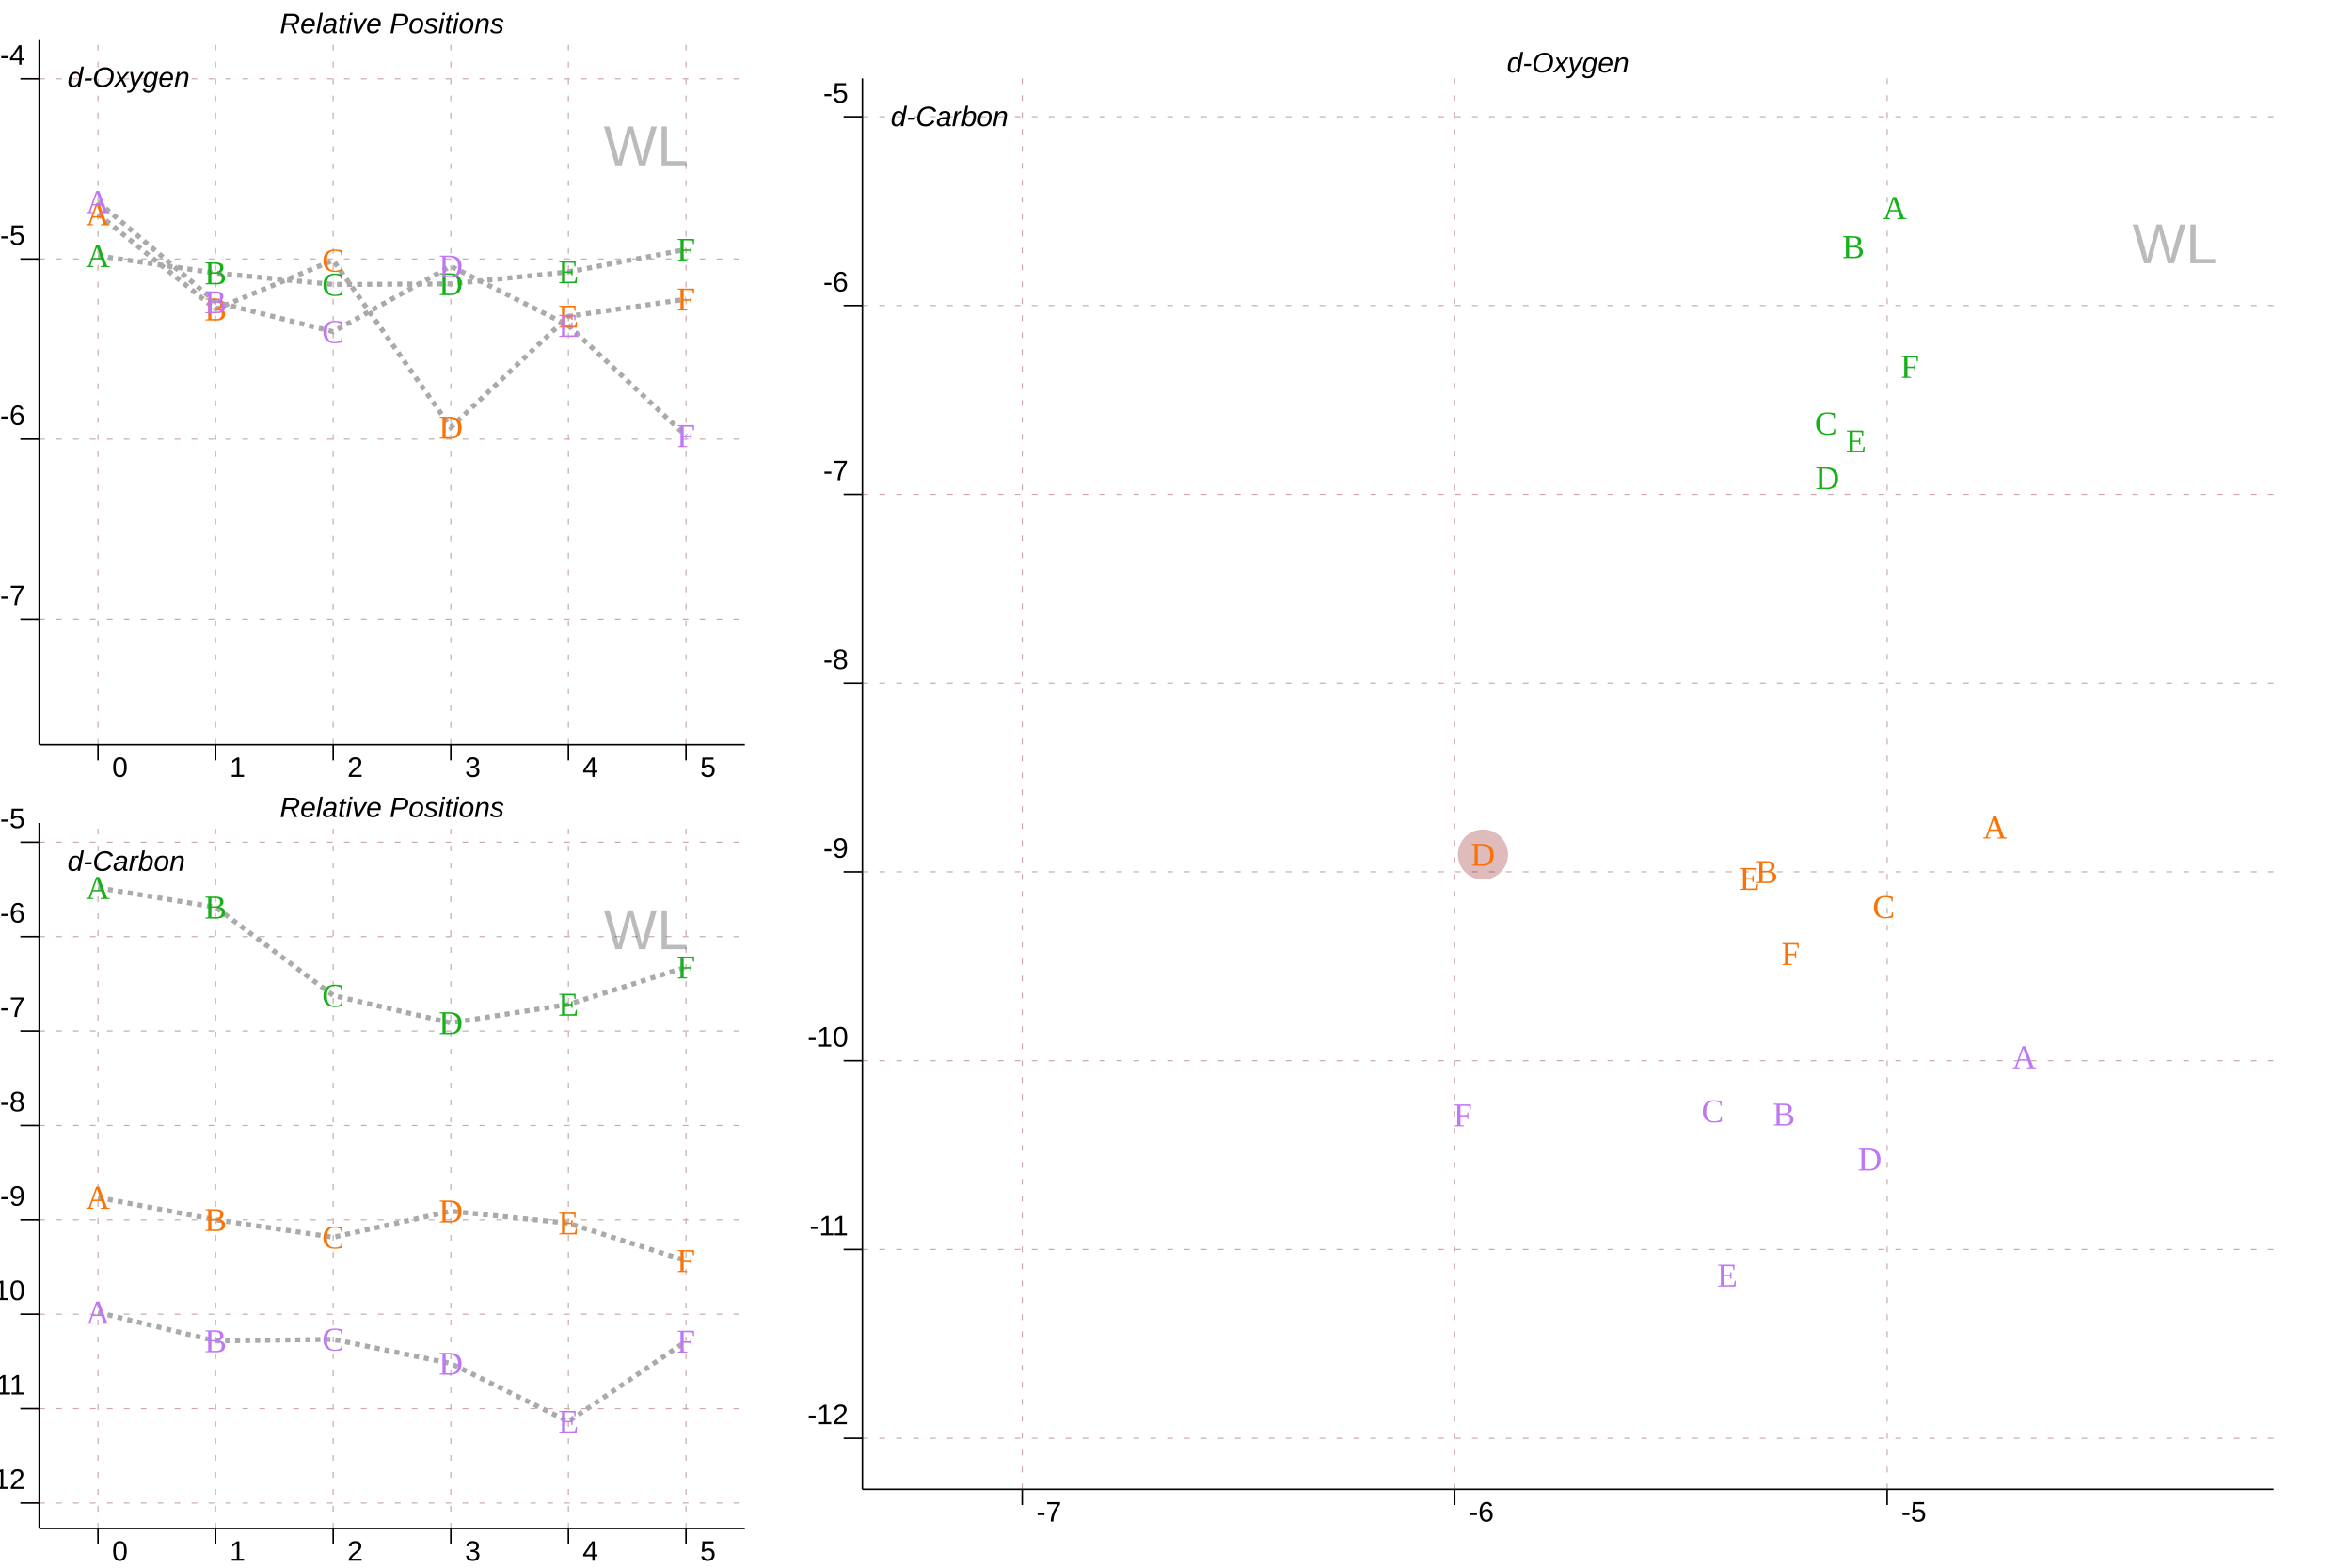
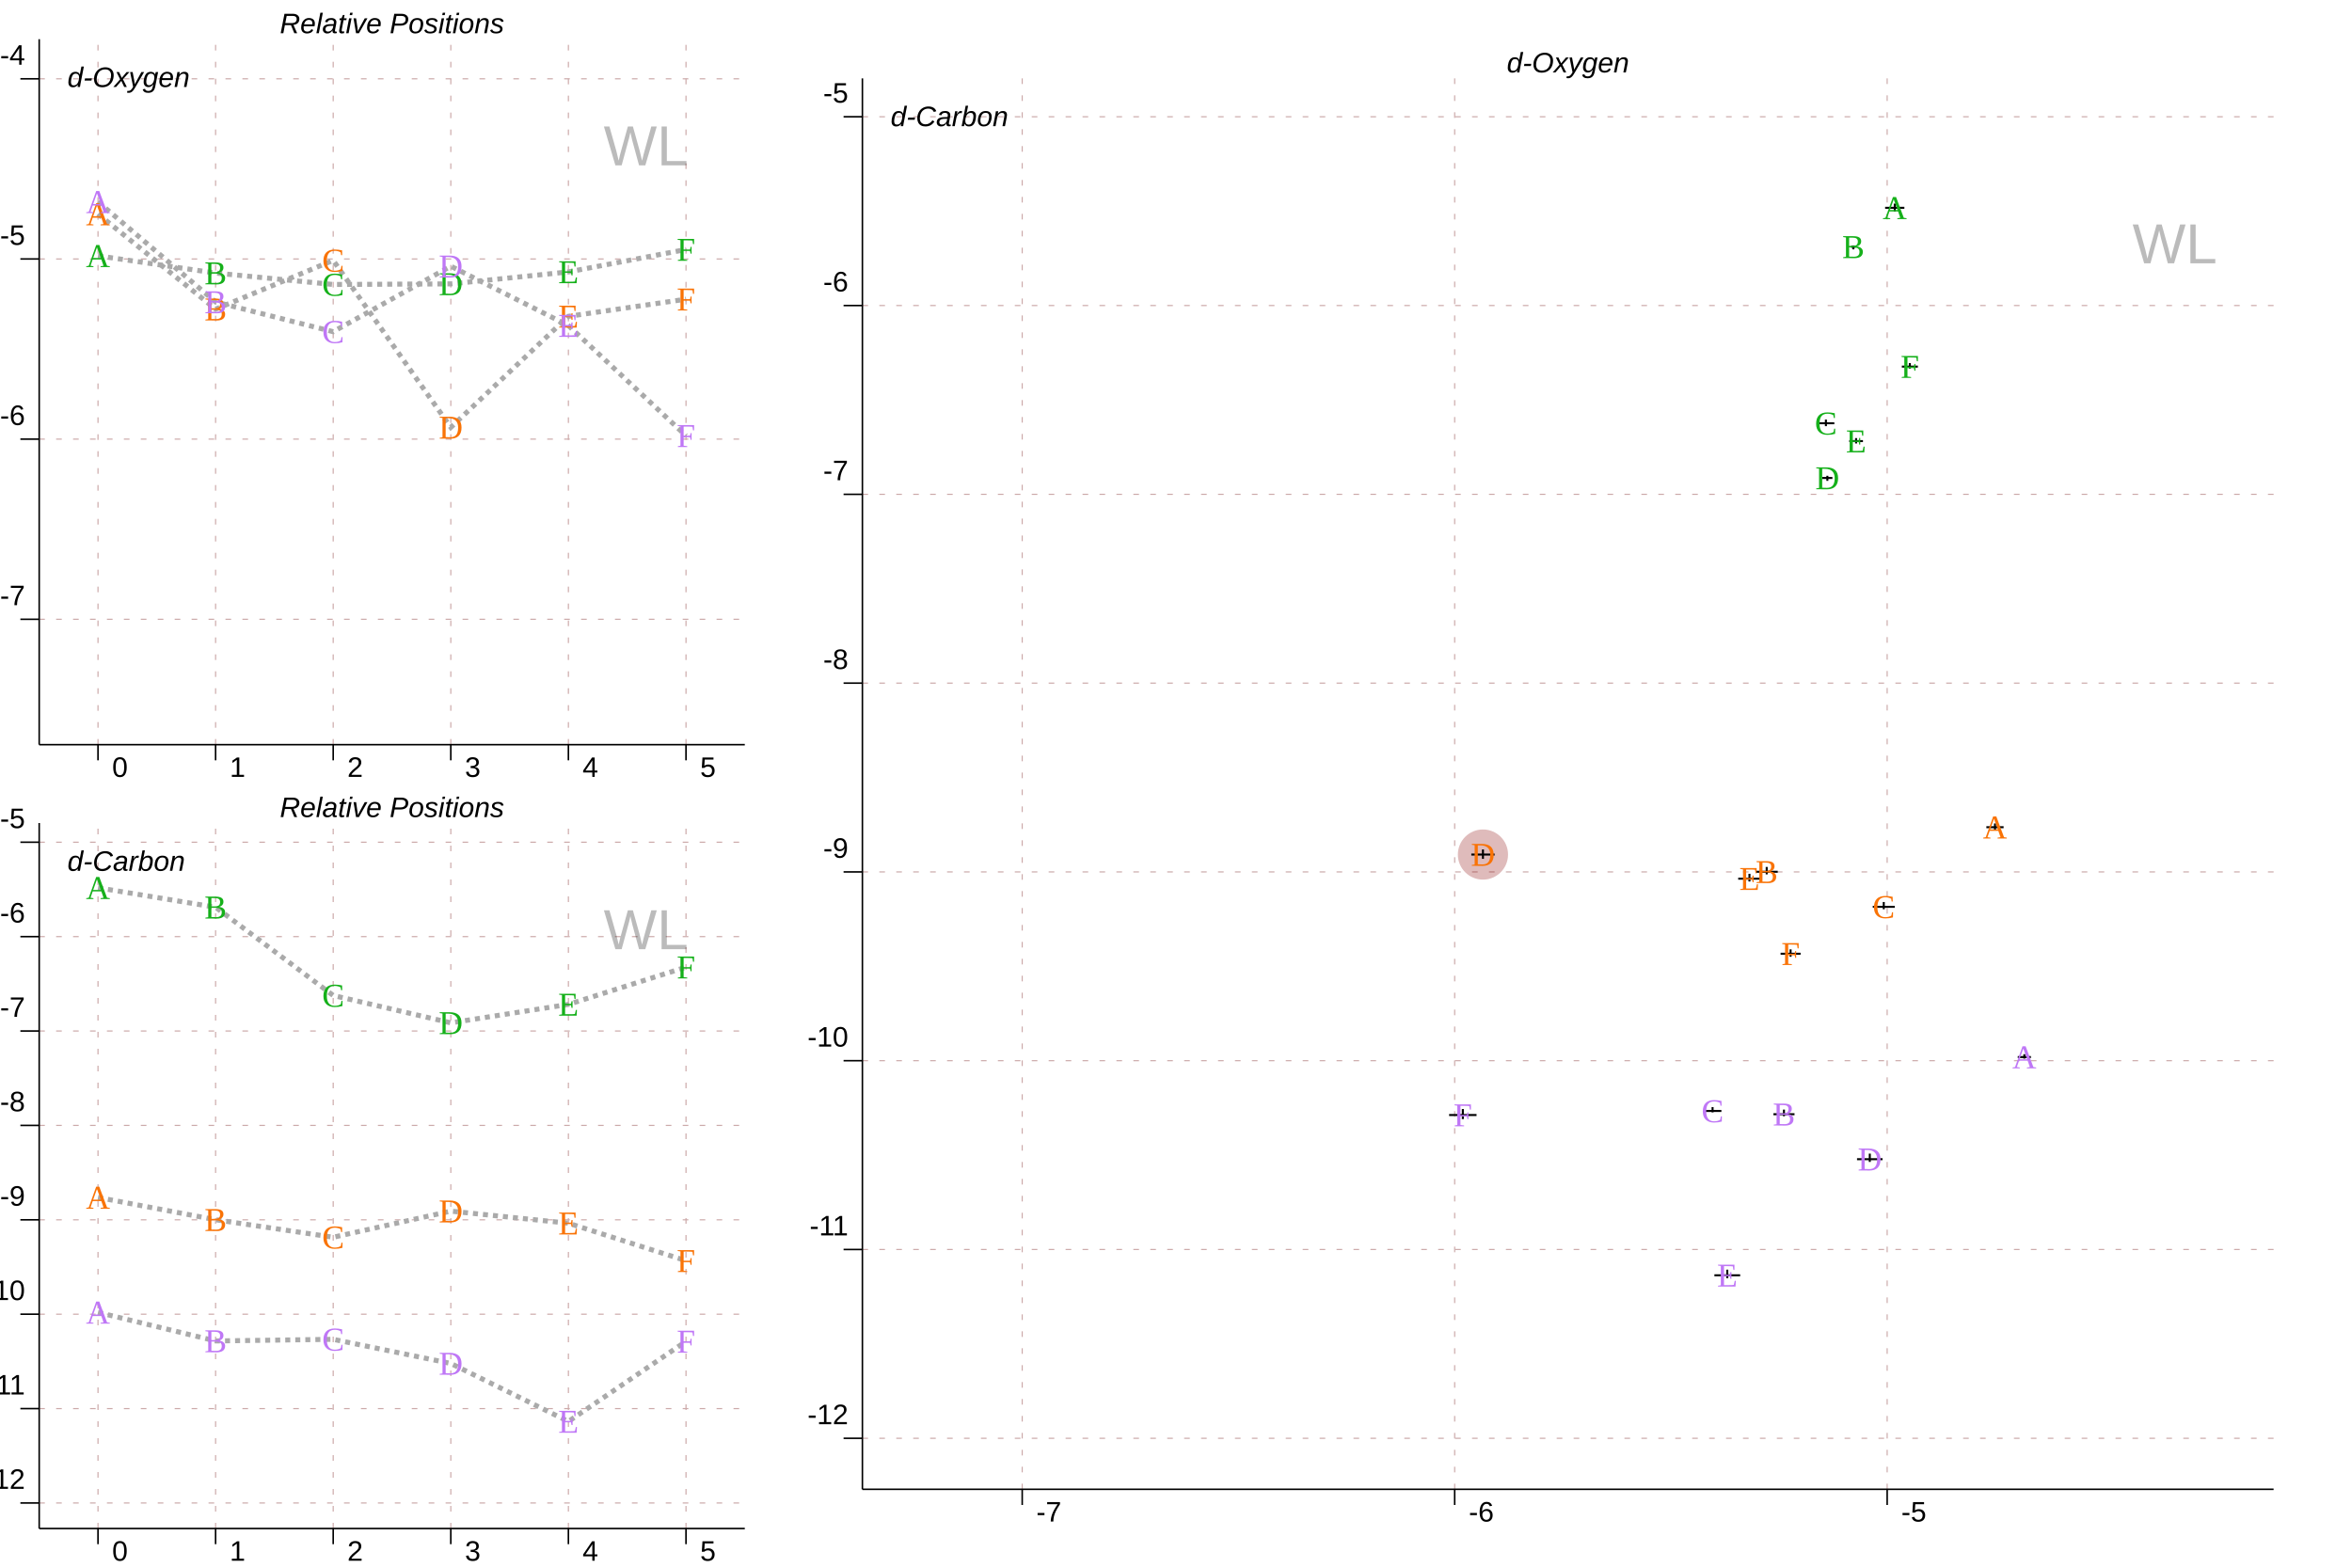
<svg xmlns="http://www.w3.org/2000/svg" height="1000" version="1.1" viewBox="0 0 1500 1000" width="1500">
  <g>
    <g transform="matrix(1.00,0.00,0.00,1.00,0.00,0.00)">
      <g>
        <g transform="matrix(1.00,0.00,0.00,1.00,0.00,0.00)">
          <svg height="1000" version="1.1" viewBox="0 0 500 1000" width="500">
            <g>
              <g transform="matrix(1.00,0.00,0.00,1.00,0.00,0.00)">
                <g>
                  <g transform="matrix(1.00,0.00,0.00,1.00,0.00,0.00)">
                    <svg height="500" version="1.1" viewBox="0 0 500 500" width="500">
                      <g>
                        <g stroke-dasharray="3.6 7.2" stroke-width="0.72" stroke="#caa">
                          <line x1="62.50" x2="62.50" y1="475.00" y2="25.00" />
                          <line x1="137.50" x2="137.50" y1="475.00" y2="25.00" />
                          <line x1="212.50" x2="212.50" y1="475.00" y2="25.00" />
                          <line x1="287.50" x2="287.50" y1="475.00" y2="25.00" />
                          <line x1="362.50" x2="362.50" y1="475.00" y2="25.00" />
                          <line x1="437.50" x2="437.50" y1="475.00" y2="25.00" />
                          <line x1="25.00" x2="475.00" y1="395.03" y2="395.03" />
                          <line x1="25.00" x2="475.00" y1="280.11" y2="280.11" />
                          <line x1="25.00" x2="475.00" y1="165.19" y2="165.19" />
                          <line x1="25.00" x2="475.00" y1="50.27" y2="50.27" />
                        </g>
                        <g>
                          <text dominant-baseline="hanging" dx="-36.0" dy="18.0" fill="#0004" font-family="Arial, sans-serif" font-size="36" stroke="none" text-anchor="end" x="475.00" y="62.50">WL</text>
                        </g>
                        <g>
                          <text dominant-baseline="text-bottom" dy="0" fill="black" font-family="Arial, sans-serif" font-size="18.0" font-style="italic" stroke="none" text-anchor="middle" x="250.00" y="25.00">Relative Positions</text>
                        </g>
                        <g>
                          <text dominant-baseline="hanging" dx="18.0" dy="18.0" fill="black" font-family="Arial, sans-serif" font-size="18.0" font-style="italic" stroke="none" text-anchor="beginning" text-orientation="sideways" x="25.00" y="25.00">d-Oxygen</text>
                        </g>
                        <polyline fill="none" points="62.50,163.17 137.50,174.17 212.50,181.47 287.50,181.08 362.50,173.45 437.50,159.16" stroke-dasharray="3.2 3.2" stroke-width="3.2" stroke="#aaa" />
                        <polyline fill="none" points="62.50,136.54 137.50,197.20 212.50,166.09 287.50,272.60 362.50,201.78 437.50,190.85" stroke-dasharray="3.2 3.2" stroke-width="3.2" stroke="#aaa" />
                        <polyline fill="none" points="62.50,128.74 137.50,192.61 212.50,211.58 287.50,169.80 362.50,207.67 437.50,277.94" stroke-dasharray="3.2 3.2" stroke-width="3.2" stroke="#aaa" />
                        <g>
                          <text dominant-baseline="central" fill="#15b01a" font-size="21.333" stroke="none" text-anchor="middle" x="62.50" y="163.17">A</text>
                          <text dominant-baseline="central" fill="#15b01a" font-size="21.333" stroke="none" text-anchor="middle" x="137.50" y="174.17">B</text>
                          <text dominant-baseline="central" fill="#15b01a" font-size="21.333" stroke="none" text-anchor="middle" x="212.50" y="181.47">C</text>
                          <text dominant-baseline="central" fill="#15b01a" font-size="21.333" stroke="none" text-anchor="middle" x="287.50" y="181.08">D</text>
                          <text dominant-baseline="central" fill="#15b01a" font-size="21.333" stroke="none" text-anchor="middle" x="362.50" y="173.45">E</text>
                          <text dominant-baseline="central" fill="#15b01a" font-size="21.333" stroke="none" text-anchor="middle" x="437.50" y="159.16">F</text>
                        </g>
                        <g>
                          <text dominant-baseline="central" fill="#f97306" font-size="21.333" stroke="none" text-anchor="middle" x="62.50" y="136.54">A</text>
                          <text dominant-baseline="central" fill="#f97306" font-size="21.333" stroke="none" text-anchor="middle" x="137.50" y="197.20">B</text>
                          <text dominant-baseline="central" fill="#f97306" font-size="21.333" stroke="none" text-anchor="middle" x="212.50" y="166.09">C</text>
                          <text dominant-baseline="central" fill="#f97306" font-size="21.333" stroke="none" text-anchor="middle" x="287.50" y="272.60">D</text>
                          <text dominant-baseline="central" fill="#f97306" font-size="21.333" stroke="none" text-anchor="middle" x="362.50" y="201.78">E</text>
                          <text dominant-baseline="central" fill="#f97306" font-size="21.333" stroke="none" text-anchor="middle" x="437.50" y="190.85">F</text>
                        </g>
                        <g>
                          <text dominant-baseline="central" fill="#bf77f6" font-size="21.333" stroke="none" text-anchor="middle" x="62.50" y="128.74">A</text>
                          <text dominant-baseline="central" fill="#bf77f6" font-size="21.333" stroke="none" text-anchor="middle" x="137.50" y="192.61">B</text>
                          <text dominant-baseline="central" fill="#bf77f6" font-size="21.333" stroke="none" text-anchor="middle" x="212.50" y="211.58">C</text>
                          <text dominant-baseline="central" fill="#bf77f6" font-size="21.333" stroke="none" text-anchor="middle" x="287.50" y="169.80">D</text>
                          <text dominant-baseline="central" fill="#bf77f6" font-size="21.333" stroke="none" text-anchor="middle" x="362.50" y="207.67">E</text>
                          <text dominant-baseline="central" fill="#bf77f6" font-size="21.333" stroke="none" text-anchor="middle" x="437.50" y="277.94">F</text>
                        </g>
                        <g stroke="black">
                          <line x1="62.50" x2="62.50" y1="475.00" y2="485.00" />
                          <line x1="137.50" x2="137.50" y1="475.00" y2="485.00" />
                          <line x1="212.50" x2="212.50" y1="475.00" y2="485.00" />
                          <line x1="287.50" x2="287.50" y1="475.00" y2="485.00" />
                          <line x1="362.50" x2="362.50" y1="475.00" y2="485.00" />
                          <line x1="437.50" x2="437.50" y1="475.00" y2="485.00" />
                          <g fill="black" font-family="Arial, sans-serif" font-size="18.0" stroke="none" text-anchor="start" transform="translate(9.0 0.0)">
                            <text x="62.50" y="495.57">0</text>
                            <text x="137.50" y="495.57">1</text>
                            <text x="212.50" y="495.57">2</text>
                            <text x="287.50" y="495.57">3</text>
                            <text x="362.50" y="495.57">4</text>
                            <text x="437.50" y="495.57">5</text>
                          </g>
                          <line x1="25.00" x2="475.00" y1="475.00" y2="475.00" />
                        </g>
                        <g stroke="black">
                          <line x1="25.00" x2="13.00" y1="395.03" y2="395.03" />
                          <line x1="25.00" x2="13.00" y1="280.11" y2="280.11" />
                          <line x1="25.00" x2="13.00" y1="165.19" y2="165.19" />
                          <line x1="25.00" x2="13.00" y1="50.27" y2="50.27" />
                          <g fill="black" font-family="Arial, sans-serif" font-size="18.0" stroke="none" text-anchor="end">
                            <text x="16.00" y="386.03">-7</text>
                            <text x="16.00" y="271.11">-6</text>
                            <text x="16.00" y="156.19">-5</text>
                            <text x="16.00" y="41.27">-4</text>
                          </g>
                          <line x1="25.00" x2="25.00" y1="475.00" y2="25.00" />
                        </g>
                      </g>
                    </svg>
                  </g>
                </g>
              </g>
              <g transform="matrix(1.00,0.00,0.00,1.00,0.00,500.00)">
                <g>
                  <g transform="matrix(1.00,0.00,0.00,1.00,0.00,0.00)">
                    <svg height="500" version="1.1" viewBox="0 0 500 500" width="500">
                      <g>
                        <g stroke-dasharray="3.6 7.2" stroke-width="0.72" stroke="#caa">
                          <line x1="62.50" x2="62.50" y1="475.00" y2="25.00" />
                          <line x1="137.50" x2="137.50" y1="475.00" y2="25.00" />
                          <line x1="212.50" x2="212.50" y1="475.00" y2="25.00" />
                          <line x1="287.50" x2="287.50" y1="475.00" y2="25.00" />
                          <line x1="362.50" x2="362.50" y1="475.00" y2="25.00" />
                          <line x1="437.50" x2="437.50" y1="475.00" y2="25.00" />
                          <line x1="25.00" x2="475.00" y1="458.73" y2="458.73" />
                          <line x1="25.00" x2="475.00" y1="398.52" y2="398.52" />
                          <line x1="25.00" x2="475.00" y1="338.30" y2="338.30" />
                          <line x1="25.00" x2="475.00" y1="278.09" y2="278.09" />
                          <line x1="25.00" x2="475.00" y1="217.87" y2="217.87" />
                          <line x1="25.00" x2="475.00" y1="157.66" y2="157.66" />
                          <line x1="25.00" x2="475.00" y1="97.45" y2="97.45" />
                          <line x1="25.00" x2="475.00" y1="37.23" y2="37.23" />
                        </g>
                        <g>
                          <text dominant-baseline="hanging" dx="-36.0" dy="18.0" fill="#0004" font-family="Arial, sans-serif" font-size="36" stroke="none" text-anchor="end" x="475.00" y="62.50">WL</text>
                        </g>
                        <g>
                          <text dominant-baseline="text-bottom" dy="0" fill="black" font-family="Arial, sans-serif" font-size="18.0" font-style="italic" stroke="none" text-anchor="middle" x="250.00" y="25.00">Relative Positions</text>
                        </g>
                        <g>
                          <text dominant-baseline="hanging" dx="18.0" dy="18.0" fill="black" font-family="Arial, sans-serif" font-size="18.0" font-style="italic" stroke="none" text-anchor="beginning" text-orientation="sideways" x="25.00" y="25.00">d-Carbon</text>
                        </g>
                        <polyline fill="none" points="62.50,66.28 137.50,78.71 212.50,134.99 287.50,152.45 362.50,140.68 437.50,116.92" stroke-dasharray="3.2 3.2" stroke-width="3.2" stroke="#aaa" />
                        <polyline fill="none" points="62.50,263.83 137.50,278.04 212.50,289.22 287.50,272.55 362.50,280.25 437.50,304.19" stroke-dasharray="3.2 3.2" stroke-width="3.2" stroke="#aaa" />
                        <polyline fill="none" points="62.50,337.14 137.50,355.37 212.50,354.33 287.50,369.72 362.50,406.74 437.50,355.62" stroke-dasharray="3.2 3.2" stroke-width="3.2" stroke="#aaa" />
                        <g>
                          <text dominant-baseline="central" fill="#15b01a" font-size="21.333" stroke="none" text-anchor="middle" x="62.50" y="66.28">A</text>
                          <text dominant-baseline="central" fill="#15b01a" font-size="21.333" stroke="none" text-anchor="middle" x="137.50" y="78.71">B</text>
                          <text dominant-baseline="central" fill="#15b01a" font-size="21.333" stroke="none" text-anchor="middle" x="212.50" y="134.99">C</text>
                          <text dominant-baseline="central" fill="#15b01a" font-size="21.333" stroke="none" text-anchor="middle" x="287.50" y="152.45">D</text>
                          <text dominant-baseline="central" fill="#15b01a" font-size="21.333" stroke="none" text-anchor="middle" x="362.50" y="140.68">E</text>
                          <text dominant-baseline="central" fill="#15b01a" font-size="21.333" stroke="none" text-anchor="middle" x="437.50" y="116.92">F</text>
                        </g>
                        <g>
                          <text dominant-baseline="central" fill="#f97306" font-size="21.333" stroke="none" text-anchor="middle" x="62.50" y="263.83">A</text>
                          <text dominant-baseline="central" fill="#f97306" font-size="21.333" stroke="none" text-anchor="middle" x="137.50" y="278.04">B</text>
                          <text dominant-baseline="central" fill="#f97306" font-size="21.333" stroke="none" text-anchor="middle" x="212.50" y="289.22">C</text>
                          <text dominant-baseline="central" fill="#f97306" font-size="21.333" stroke="none" text-anchor="middle" x="287.50" y="272.55">D</text>
                          <text dominant-baseline="central" fill="#f97306" font-size="21.333" stroke="none" text-anchor="middle" x="362.50" y="280.25">E</text>
                          <text dominant-baseline="central" fill="#f97306" font-size="21.333" stroke="none" text-anchor="middle" x="437.50" y="304.19">F</text>
                        </g>
                        <g>
                          <text dominant-baseline="central" fill="#bf77f6" font-size="21.333" stroke="none" text-anchor="middle" x="62.50" y="337.14">A</text>
                          <text dominant-baseline="central" fill="#bf77f6" font-size="21.333" stroke="none" text-anchor="middle" x="137.50" y="355.37">B</text>
                          <text dominant-baseline="central" fill="#bf77f6" font-size="21.333" stroke="none" text-anchor="middle" x="212.50" y="354.33">C</text>
                          <text dominant-baseline="central" fill="#bf77f6" font-size="21.333" stroke="none" text-anchor="middle" x="287.50" y="369.72">D</text>
                          <text dominant-baseline="central" fill="#bf77f6" font-size="21.333" stroke="none" text-anchor="middle" x="362.50" y="406.74">E</text>
                          <text dominant-baseline="central" fill="#bf77f6" font-size="21.333" stroke="none" text-anchor="middle" x="437.50" y="355.62">F</text>
                        </g>
                        <g stroke="black">
                          <line x1="62.50" x2="62.50" y1="475.00" y2="485.00" />
                          <line x1="137.50" x2="137.50" y1="475.00" y2="485.00" />
                          <line x1="212.50" x2="212.50" y1="475.00" y2="485.00" />
                          <line x1="287.50" x2="287.50" y1="475.00" y2="485.00" />
                          <line x1="362.50" x2="362.50" y1="475.00" y2="485.00" />
                          <line x1="437.50" x2="437.50" y1="475.00" y2="485.00" />
                          <g fill="black" font-family="Arial, sans-serif" font-size="18.0" stroke="none" text-anchor="start" transform="translate(9.0 0.0)">
                            <text x="62.50" y="495.57">0</text>
                            <text x="137.50" y="495.57">1</text>
                            <text x="212.50" y="495.57">2</text>
                            <text x="287.50" y="495.57">3</text>
                            <text x="362.50" y="495.57">4</text>
                            <text x="437.50" y="495.57">5</text>
                          </g>
                          <line x1="25.00" x2="475.00" y1="475.00" y2="475.00" />
                        </g>
                        <g stroke="black">
                          <line x1="25.00" x2="13.00" y1="458.73" y2="458.73" />
                          <line x1="25.00" x2="13.00" y1="398.52" y2="398.52" />
                          <line x1="25.00" x2="13.00" y1="338.30" y2="338.30" />
                          <line x1="25.00" x2="13.00" y1="278.09" y2="278.09" />
                          <line x1="25.00" x2="13.00" y1="217.87" y2="217.87" />
                          <line x1="25.00" x2="13.00" y1="157.66" y2="157.66" />
                          <line x1="25.00" x2="13.00" y1="97.45" y2="97.45" />
                          <line x1="25.00" x2="13.00" y1="37.23" y2="37.23" />
                          <g fill="black" font-family="Arial, sans-serif" font-size="18.0" stroke="none" text-anchor="end">
                            <text x="16.00" y="449.73">-12</text>
                            <text x="16.00" y="389.52">-11</text>
                            <text x="16.00" y="329.30">-10</text>
                            <text x="16.00" y="269.09">-9</text>
                            <text x="16.00" y="208.87">-8</text>
                            <text x="16.00" y="148.66">-7</text>
                            <text x="16.00" y="88.45">-6</text>
                            <text x="16.00" y="28.23">-5</text>
                          </g>
                          <line x1="25.00" x2="25.00" y1="475.00" y2="25.00" />
                        </g>
                      </g>
                    </svg>
                  </g>
                </g>
              </g>
            </g>
          </svg>
        </g>
        <g transform="matrix(1.00,0.00,0.00,1.00,500.00,0.00)">
          <svg height="1000" version="1.1" viewBox="0 0 1000 1000" width="1000">
            <g>
              <g stroke-dasharray="3.6 7.2" stroke-width="0.72" stroke="#caa">
                <line x1="151.92" x2="151.92" y1="950.00" y2="50.00" />
                <line x1="427.73" x2="427.73" y1="950.00" y2="50.00" />
                <line x1="703.55" x2="703.55" y1="950.00" y2="50.00" />
                <line x1="50.00" x2="950.00" y1="917.46" y2="917.46" />
                <line x1="50.00" x2="950.00" y1="797.03" y2="797.03" />
                <line x1="50.00" x2="950.00" y1="676.60" y2="676.60" />
                <line x1="50.00" x2="950.00" y1="556.18" y2="556.18" />
                <line x1="50.00" x2="950.00" y1="435.75" y2="435.75" />
                <line x1="50.00" x2="950.00" y1="315.32" y2="315.32" />
                <line x1="50.00" x2="950.00" y1="194.89" y2="194.89" />
                <line x1="50.00" x2="950.00" y1="74.47" y2="74.47" />
              </g>
              <g>
                <text dominant-baseline="hanging" dx="-36.0" dy="18.0" fill="#0004" font-family="Arial, sans-serif" font-size="36" stroke="none" text-anchor="end" x="950.00" y="125.00">WL</text>
              </g>
              <g>
                <text dominant-baseline="text-bottom" dy="0" fill="black" font-family="Arial, sans-serif" font-size="18.0" font-style="italic" stroke="none" text-anchor="middle" x="500.00" y="50.00">d-Oxygen</text>
              </g>
              <g>
                <text dominant-baseline="hanging" dx="18.0" dy="18.0" fill="black" font-family="Arial, sans-serif" font-size="18.0" font-style="italic" stroke="none" text-anchor="beginning" text-orientation="sideways" x="50.00" y="50.00">d-Carbon</text>
              </g>
              <g>
</g>
              <g>
                <circle cx="445.76" cy="545.10" fill="#8004" r="16.0" />
              </g>
              <g>
</g>
+               <polyline fill="none" points="702.25,132.55 714.52,132.55" stroke-width="1.28" stroke="black" />
+               <polyline fill="none" points="708.39,134.91 708.39,129.88" stroke-width="1.28" stroke="black" />
+               <polyline fill="none" points="680.50,157.43 683.46,157.43" stroke-width="1.28" stroke="black" />
+               <polyline fill="none" points="681.98,159.06 681.98,156.78" stroke-width="1.28" stroke="black" />
+               <polyline fill="none" points="659.12,269.98 669.84,269.98" stroke-width="1.28" stroke="black" />
+               <polyline fill="none" points="664.48,271.85 664.48,267.64" stroke-width="1.28" stroke="black" />
+               <polyline fill="none" points="662.20,304.89 668.63,304.89" stroke-width="1.28" stroke="black" />
+               <polyline fill="none" points="665.41,306.73 665.41,303.49" stroke-width="1.28" stroke="black" />
+               <polyline fill="none" points="679.35,281.37 688.11,281.37" stroke-width="1.28" stroke="black" />
+               <polyline fill="none" points="683.73,282.88 683.73,279.45" stroke-width="1.28" stroke="black" />
+               <polyline fill="none" points="712.91,233.85 723.12,233.85" stroke-width="1.28" stroke="black" />
+               <polyline fill="none" points="718.01,235.07 718.01,231.62" stroke-width="1.28" stroke="black" />
+               <polyline fill="none" points="694.36,578.44 708.41,578.44" stroke-width="1.28" stroke="black" />
+               <polyline fill="none" points="701.38,580.00 701.38,575.38" stroke-width="1.28" stroke="black" />
+               <polyline fill="none" points="438.34,545.10 453.17,545.10" stroke-width="1.28" stroke="black" />
+               <polyline fill="none" points="445.76,547.84 445.76,541.86" stroke-width="1.28" stroke="black" />
+               <polyline fill="none" points="608.55,560.50 622.89,560.50" stroke-width="1.28" stroke="black" />
+               <polyline fill="none" points="615.72,562.31 615.72,557.37" stroke-width="1.28" stroke="black" />
+               <polyline fill="none" points="635.58,608.37 648.34,608.37" stroke-width="1.28" stroke="black" />
+               <polyline fill="none" points="641.96,610.30 641.96,605.59" stroke-width="1.28" stroke="black" />
+               <polyline fill="none" points="766.82,527.66 777.81,527.66" stroke-width="1.28" stroke="black" />
+               <polyline fill="none" points="772.32,529.20 772.32,525.26" stroke-width="1.28" stroke="black" />
+               <polyline fill="none" points="619.67,556.08 633.76,556.08" stroke-width="1.28" stroke="black" />
+               <polyline fill="none" points="626.72,557.74 626.72,553.01" stroke-width="1.28" stroke="black" />
+               <polyline fill="none" points="786.84,674.28 795.22,674.28" stroke-width="1.28" stroke="black" />
+               <polyline fill="none" points="791.03,675.27 791.03,672.45" stroke-width="1.28" stroke="black" />
+               <polyline fill="none" points="631.01,710.74 644.46,710.74" stroke-width="1.28" stroke="black" />
+               <polyline fill="none" points="637.73,712.02 637.73,707.80" stroke-width="1.28" stroke="black" />
+               <polyline fill="none" points="586.58,708.66 597.83,708.66" stroke-width="1.28" stroke="black" />
+               <polyline fill="none" points="592.21,709.53 592.21,706.21" stroke-width="1.28" stroke="black" />
+               <polyline fill="none" points="593.37,813.49 609.80,813.49" stroke-width="1.28" stroke="black" />
+               <polyline fill="none" points="601.58,815.34 601.58,809.90" stroke-width="1.28" stroke="black" />
+               <polyline fill="none" points="424.18,711.25 441.68,711.25" stroke-width="1.28" stroke="black" />
+               <polyline fill="none" points="432.93,713.85 432.93,707.43" stroke-width="1.28" stroke="black" />
+               <polyline fill="none" points="684.33,739.43 700.61,739.43" stroke-width="1.28" stroke="black" />
+               <polyline fill="none" points="692.47,741.17 692.47,735.88" stroke-width="1.28" stroke="black" />
              <g>
                <text dominant-baseline="central" fill="#15b01a" font-size="21.333" stroke="none" text-anchor="middle" x="664.48" y="269.98">C</text>
                <text dominant-baseline="central" fill="#15b01a" font-size="21.333" stroke="none" text-anchor="middle" x="665.41" y="304.89">D</text>
                <text dominant-baseline="central" fill="#15b01a" font-size="21.333" stroke="none" text-anchor="middle" x="681.98" y="157.43">B</text>
                <text dominant-baseline="central" fill="#15b01a" font-size="21.333" stroke="none" text-anchor="middle" x="683.73" y="281.37">E</text>
                <text dominant-baseline="central" fill="#15b01a" font-size="21.333" stroke="none" text-anchor="middle" x="708.39" y="132.55">A</text>
                <text dominant-baseline="central" fill="#15b01a" font-size="21.333" stroke="none" text-anchor="middle" x="718.01" y="233.85">F</text>
              </g>
              <g>
                <g>
                  <text dominant-baseline="central" fill="#f97306" font-size="21.333" stroke="none" text-anchor="middle" tooltip="sample too small" x="445.76" y="545.10">D</text>
                </g>
                <text dominant-baseline="central" fill="#f97306" font-size="21.333" stroke="none" text-anchor="middle" x="615.72" y="560.50">E</text>
                <text dominant-baseline="central" fill="#f97306" font-size="21.333" stroke="none" text-anchor="middle" x="626.72" y="556.08">B</text>
                <text dominant-baseline="central" fill="#f97306" font-size="21.333" stroke="none" text-anchor="middle" x="641.96" y="608.37">F</text>
                <text dominant-baseline="central" fill="#f97306" font-size="21.333" stroke="none" text-anchor="middle" x="701.38" y="578.44">C</text>
                <text dominant-baseline="central" fill="#f97306" font-size="21.333" stroke="none" text-anchor="middle" x="772.32" y="527.66">A</text>
              </g>
              <g>
                <text dominant-baseline="central" fill="#bf77f6" font-size="21.333" stroke="none" text-anchor="middle" x="432.93" y="711.25">F</text>
                <text dominant-baseline="central" fill="#bf77f6" font-size="21.333" stroke="none" text-anchor="middle" x="592.21" y="708.66">C</text>
                <text dominant-baseline="central" fill="#bf77f6" font-size="21.333" stroke="none" text-anchor="middle" x="601.58" y="813.49">E</text>
                <text dominant-baseline="central" fill="#bf77f6" font-size="21.333" stroke="none" text-anchor="middle" x="637.73" y="710.74">B</text>
                <text dominant-baseline="central" fill="#bf77f6" font-size="21.333" stroke="none" text-anchor="middle" x="692.47" y="739.43">D</text>
                <text dominant-baseline="central" fill="#bf77f6" font-size="21.333" stroke="none" text-anchor="middle" x="791.03" y="674.28">A</text>
              </g>
              <g stroke="black">
                <line x1="151.92" x2="151.92" y1="950.00" y2="960.00" />
                <line x1="427.73" x2="427.73" y1="950.00" y2="960.00" />
                <line x1="703.55" x2="703.55" y1="950.00" y2="960.00" />
                <g fill="black" font-family="Arial, sans-serif" font-size="18.0" stroke="none" text-anchor="start" transform="translate(9.0 0.0)">
                  <text x="151.92" y="970.57">-7</text>
                  <text x="427.73" y="970.57">-6</text>
                  <text x="703.55" y="970.57">-5</text>
                </g>
                <line x1="50.00" x2="950.00" y1="950.00" y2="950.00" />
              </g>
              <g stroke="black">
                <line x1="50.00" x2="38.00" y1="917.46" y2="917.46" />
                <line x1="50.00" x2="38.00" y1="797.03" y2="797.03" />
                <line x1="50.00" x2="38.00" y1="676.60" y2="676.60" />
                <line x1="50.00" x2="38.00" y1="556.18" y2="556.18" />
                <line x1="50.00" x2="38.00" y1="435.75" y2="435.75" />
                <line x1="50.00" x2="38.00" y1="315.32" y2="315.32" />
                <line x1="50.00" x2="38.00" y1="194.89" y2="194.89" />
                <line x1="50.00" x2="38.00" y1="74.47" y2="74.47" />
                <g fill="black" font-family="Arial, sans-serif" font-size="18.0" stroke="none" text-anchor="end">
                  <text x="41.00" y="908.46">-12</text>
                  <text x="41.00" y="788.03">-11</text>
                  <text x="41.00" y="667.60">-10</text>
                  <text x="41.00" y="547.18">-9</text>
                  <text x="41.00" y="426.75">-8</text>
                  <text x="41.00" y="306.32">-7</text>
                  <text x="41.00" y="185.89">-6</text>
                  <text x="41.00" y="65.47">-5</text>
                </g>
                <line x1="50.00" x2="50.00" y1="950.00" y2="50.00" />
              </g>
            </g>
          </svg>
        </g>
      </g>
    </g>
  </g>
</svg>
